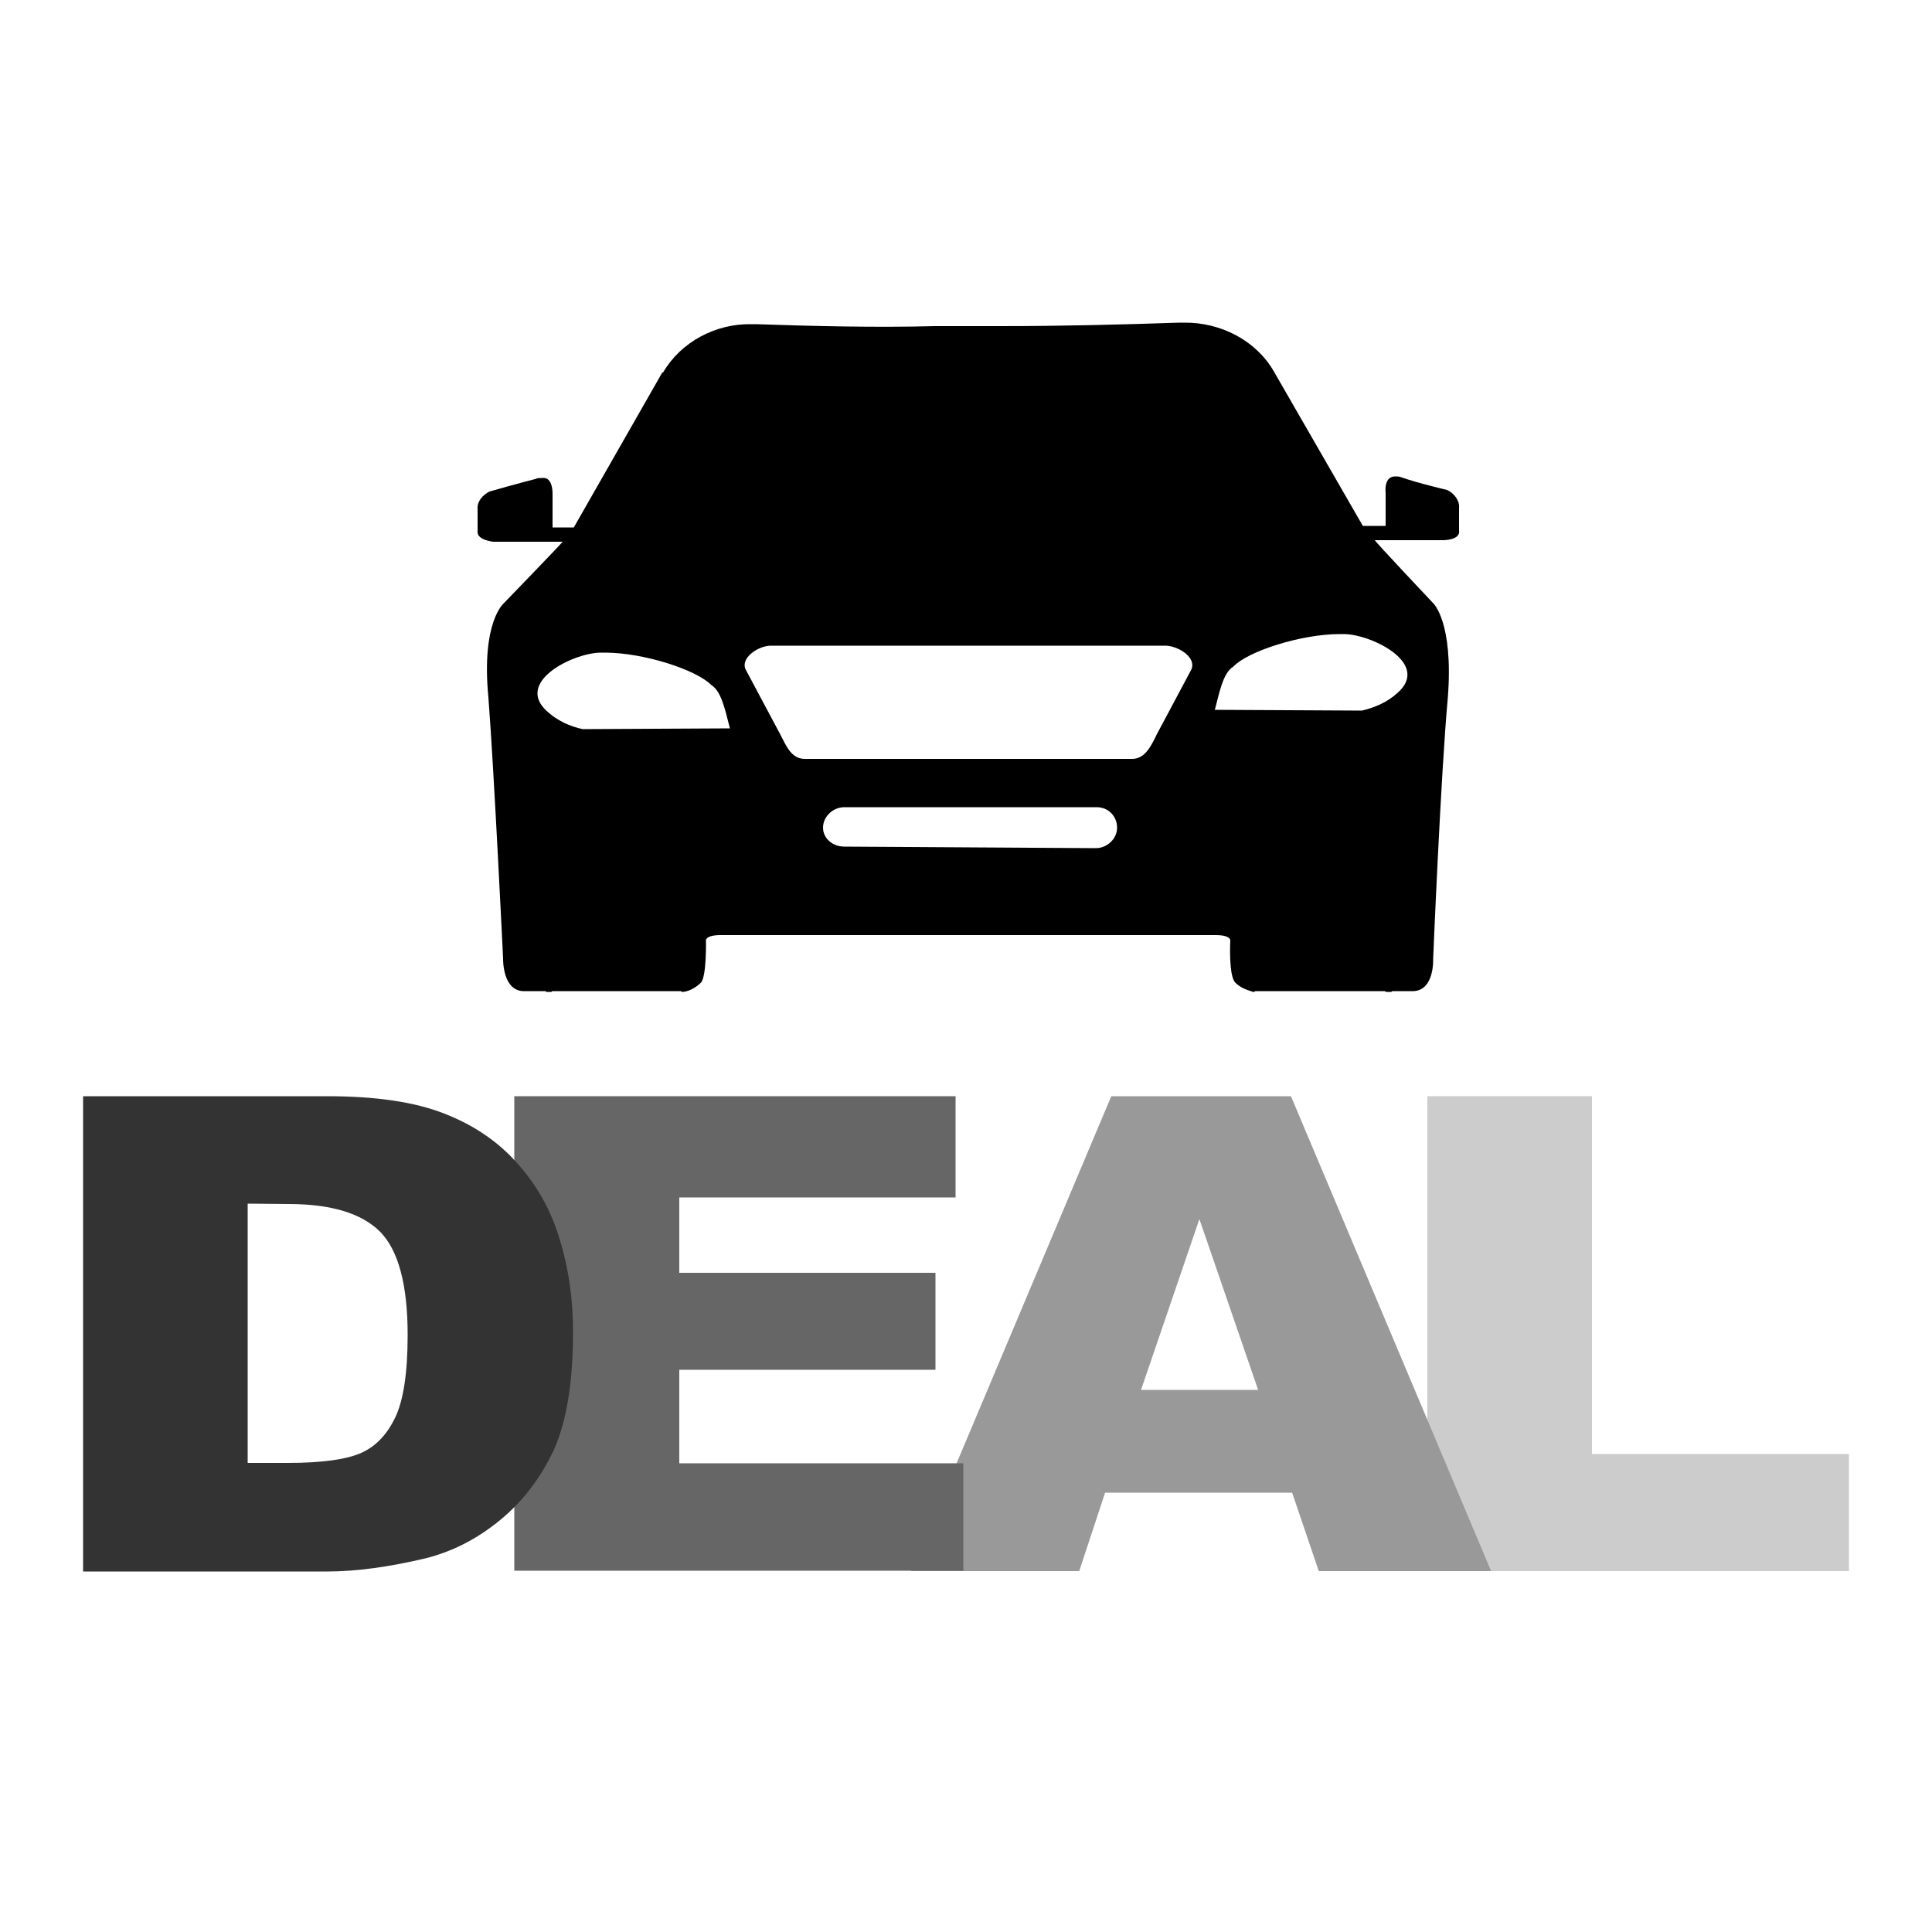
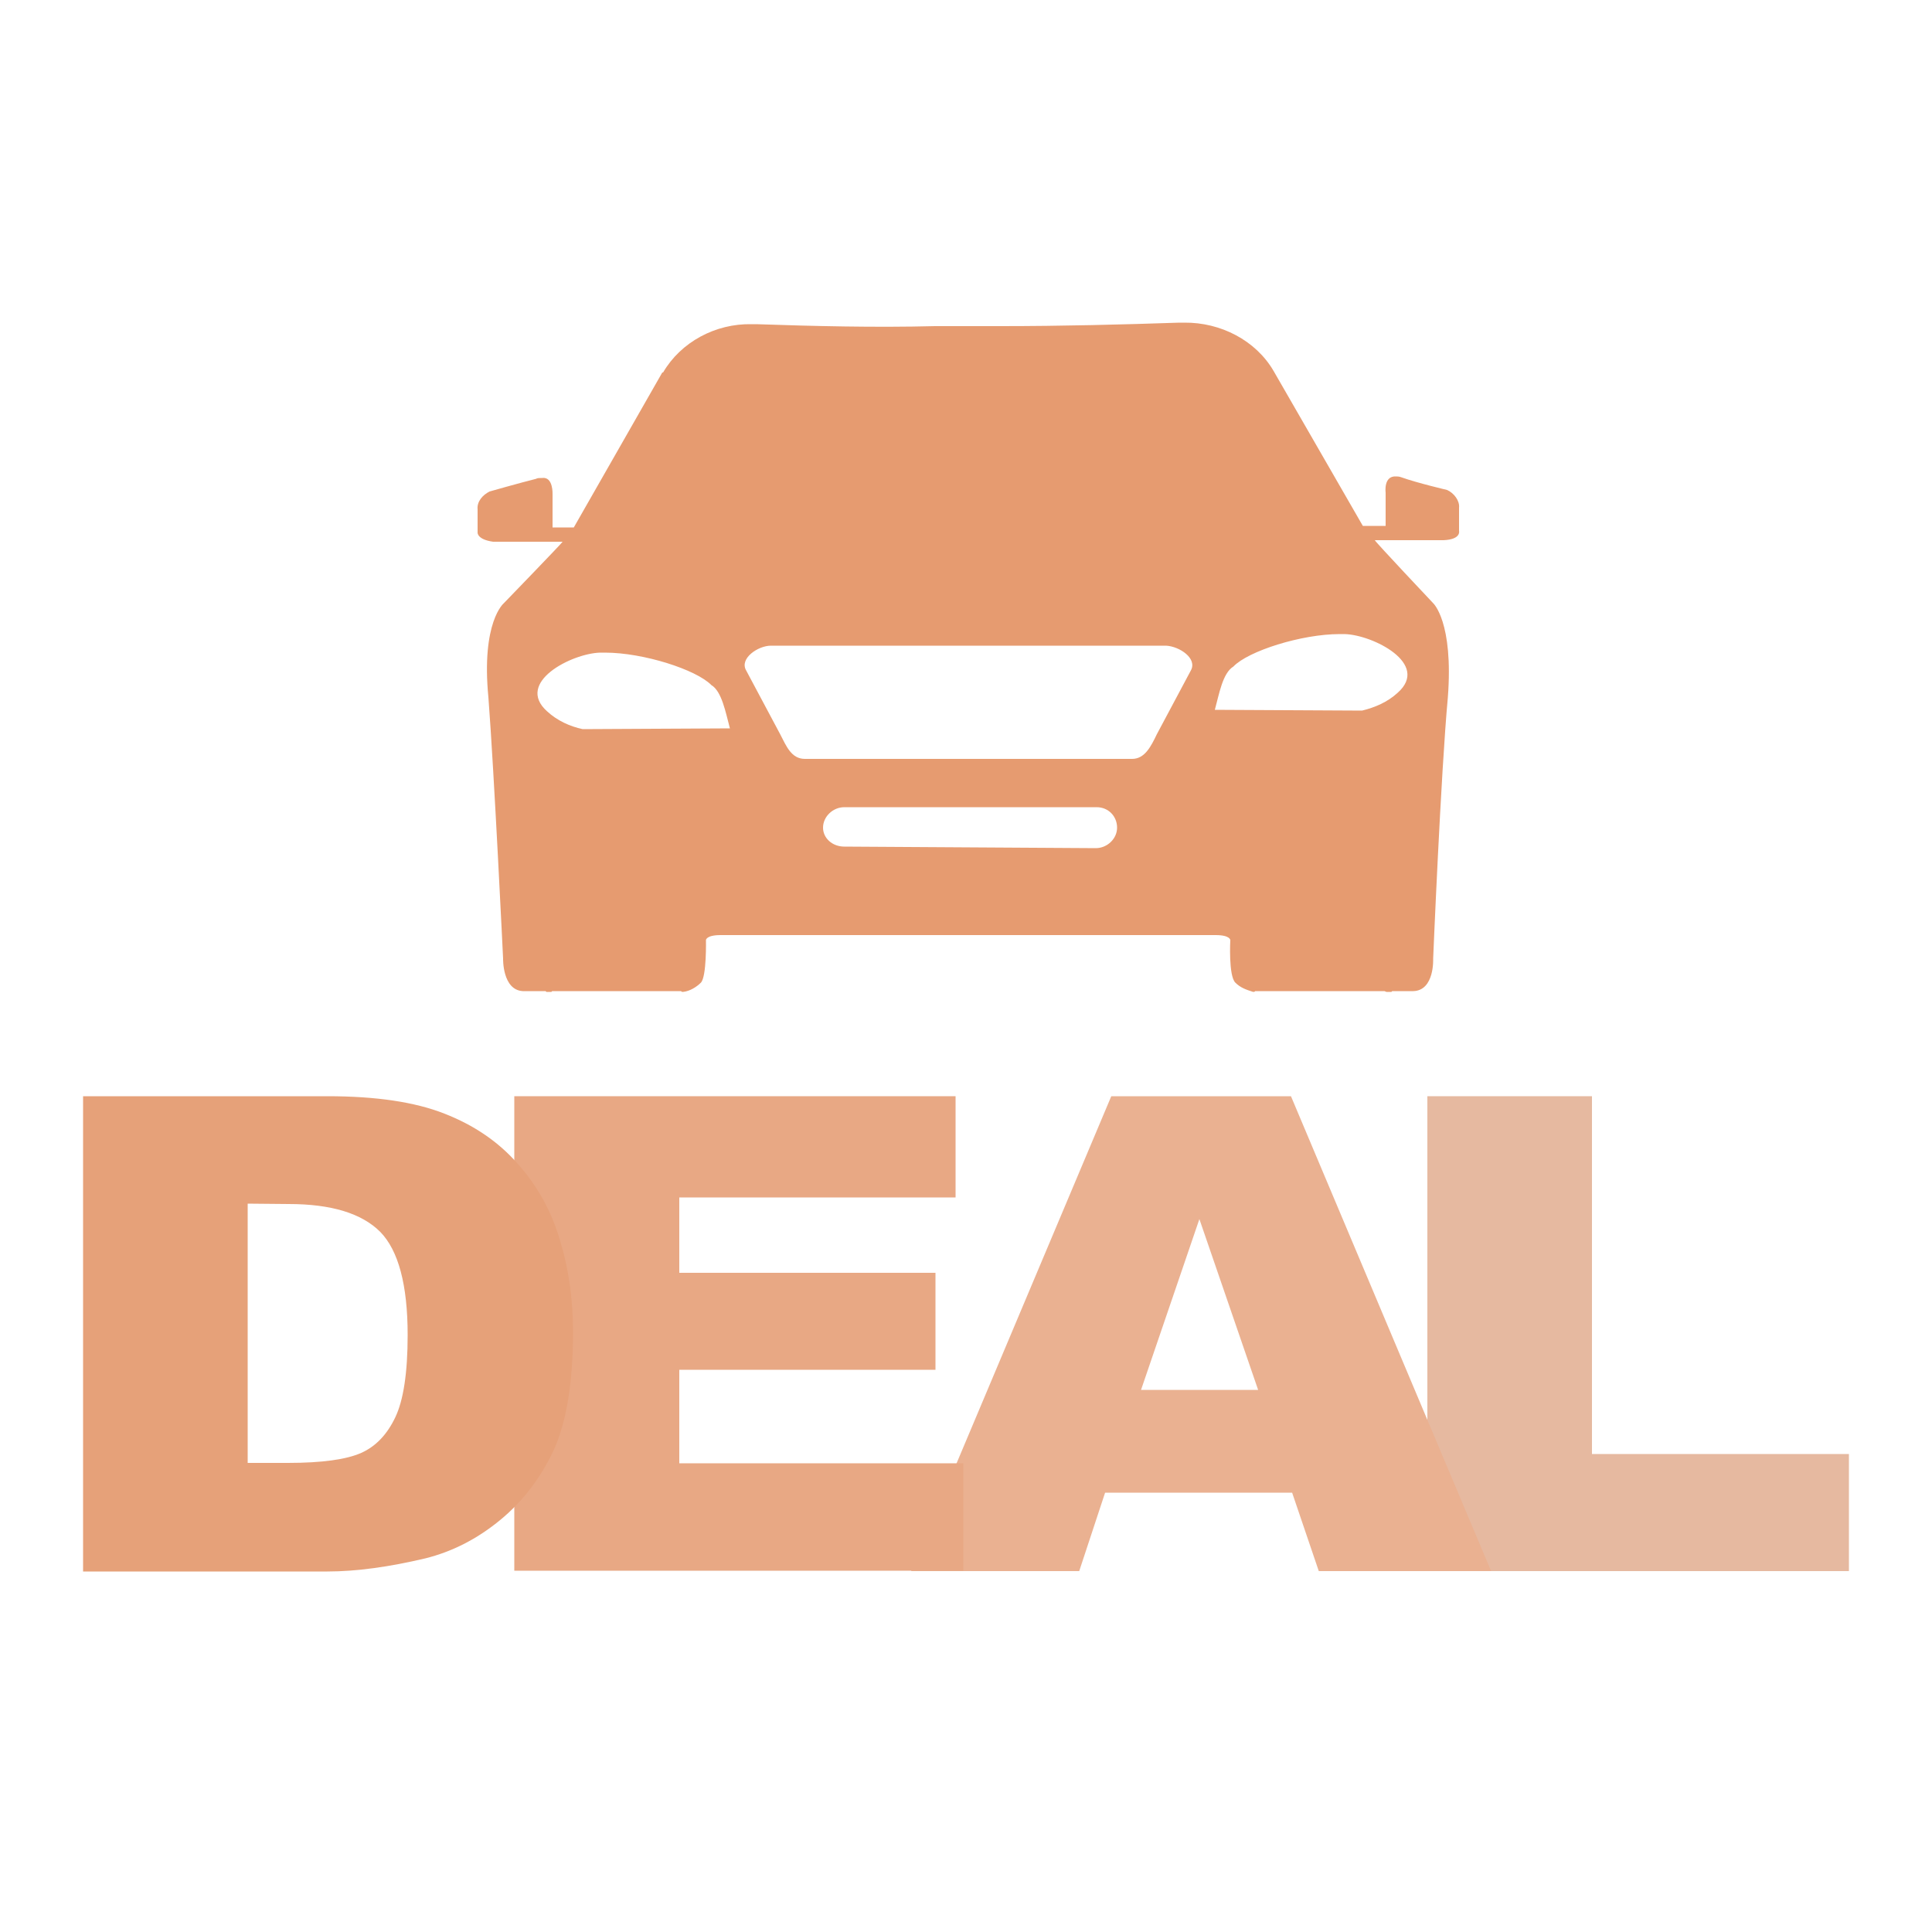
- <svg xmlns="http://www.w3.org/2000/svg" version="1.1" id="master-artboard" x="0px" y="0px" viewBox="0 0 500 500" style="enable-background:new 0 0 500 500;" xml:space="preserve">
-   <style type="text/css">
- 	.st0{fill:#0B2E4D;stroke:#AAAAAA;stroke-width:0.749;stroke-miterlimit:2.998;}
- 	.st1{fill:#CCCCCC;}
- 	.st2{fill:#999999;}
- 	.st3{fill:#666666;}
- 	.st4{fill:#333333;}
- </style>
-   <g transform="matrix(0.9083147, 0, 0, 0.9083147, 0.000009809222, 194.0569)">
-     <path class="st0" d="M221.3,125.9" />
-     <path class="st0" d="M329.1,116.4" />
-     <path class="st0" d="M292.2,23L292.2,23" />
+ <svg xmlns="http://www.w3.org/2000/svg" width="500" height="500" viewBox="0 0 500 500">
+   <g id="Group">
+     <path id="Path" fill="#0b2e4d" stroke="#aaaaaa" stroke-width="0.681" d="M 265.41 214.948 L 265.41 214.948" />
  </g>
-   <path d="M265.4,256.7L265.4,256.7 M195.8,83.9h-1.3c-9.3-0.2-18.3,4.6-22.9,12.5h-0.2l-22.9,40.1H143v-8.6c0,0,0.2-4.6-2.7-4.2  c-0.5,0-1.3,0-1.5,0.2c-4.4,1.1-12.1,3.3-12.1,3.3c-1.8,0.9-3.3,2.6-3.1,4.6v6c0,0-0.2,1.8,4,2.4h18c0,0.2-15.2,15.9-15.2,15.9  s-5.9,4.8-4,24.4c1.5,19.6,3.8,67.6,3.8,67.6s-0.2,8.1,5.1,8.4h5.9l0.2,0.2h1.3l0.2-0.2h33.4c0,0.2,0.2,0.2,0.5,0.2  c1.8-0.2,3.5-1.3,4.6-2.4c1.5-1.6,1.3-11,1.3-11s0-1.3,3.8-1.3h128.1c3.8,0,3.8,1.3,3.8,1.3s-0.5,9.2,1.3,11  c1.3,1.3,2.7,1.8,4.6,2.4c0.2,0,0.5,0,0.5-0.2h33.5l0.5,0.2h1.3l0.2-0.2h5.5c5.5-0.2,5.1-8.4,5.1-8.4s2-48.2,3.8-67.6  c1.5-19.6-3.8-24.4-3.8-24.4s-15.1-16-15.1-16.3h17.8c4.6-0.2,4-2.4,4-2.4v-6c0.2-1.8-1.3-3.8-3.1-4.6c0,0-7.7-1.8-11.9-3.3  c-0.5-0.2-1.1-0.2-1.3-0.2c-3.3-0.2-2.7,4.2-2.7,4.2v8.6h-5.9L329.6,96l0,0c-4.6-7.9-13.7-12.6-23.1-12.5h-1.3  c-14.7,0.5-30.4,0.9-46.2,0.9h-17C226.4,84.8,210.6,84.4,195.8,83.9L195.8,83.9z M218.5,219.1c-3.1,0-5.5-2.2-5.5-4.9l0,0l0,0  c0-2.9,2.6-5.3,5.5-5.3h65.3c3.1,0,5.3,2.4,5.3,5.3l0,0c0,2.9-2.6,5.3-5.5,5.3l0,0L218.5,219.1L218.5,219.1z M208.3,196.4  c-3.5,0-4.8-3.3-6.4-6.4l-8.8-16.5c-1.8-3.1,3.1-6.4,6.4-6.4h102.3c3.5,0.2,8.1,3.3,6.4,6.4l-8.8,16.5c-1.5,3.1-3.1,6.4-6.4,6.4  H208.3z M314.4,183.7c1.1-4,2-9.5,4.8-11.2c3.8-4,17.6-8.4,27.5-8.4h1.3c7.3,0.2,22.2,7.7,13.7,15.2c-2.6,2.4-5.9,3.8-9.2,4.6  L314.4,183.7z M251.1,242L251.1,242 M150.8,188.7c-3.3-0.7-6.6-2.2-9.2-4.6c-8.4-7.5,6.4-15,13.7-15.2h1.3c9.9,0,23.6,4.4,27.5,8.4  c2.7,1.6,3.7,7.1,4.8,11.2L150.8,188.7z" />
-   <g>
-     <path class="st1" d="M369.4,283.7H412v92.6h66.5v30.3H369.4V283.7z" />
-     <path class="st2" d="M325.6,359.7l-15.2-44.2l-15.1,44.2H325.6z M334.4,386.3H286l-6.7,20.3h-43.5l51.8-122.9h46.5l51.8,122.9   h-44.6L334.4,386.3z" />
-     <path class="st3" d="M133.1,283.7h114.2v26.2h-71.5v19.5h66.3v25.1h-66.3v24.2h73.5v27.8H133.1V283.7z" />
-     <path class="st4" d="M21.5,283.7h63.3c12.5,0,22.6,1.5,30.2,4.5c7.7,3,14,7.3,19,13c5,5.6,8.7,12.2,10.9,19.7   c2.3,7.5,3.4,15.4,3.4,23.8c0,13.1-1.7,23.3-5,30.6c-3.4,7.2-8,13.3-14,18.2c-6,4.9-12.4,8.1-19.2,9.8c-9.3,2.2-17.8,3.4-25.4,3.4   H21.5V283.7z M64.1,311.5v67.1h10.4c8.9,0,15.2-0.9,19-2.6s6.7-4.8,8.8-9.2c2.1-4.4,3.2-11.5,3.2-21.3c0-13-2.4-21.9-7.1-26.7   c-4.8-4.8-12.7-7.2-23.7-7.2L64.1,311.5L64.1,311.5z" />
+   <path id="path1" fill="#e69b70" stroke="none" d="M 265.4 256.7 L 265.4 256.7 M 195.8 83.9 L 194.5 83.9 C 185.2 83.7 176.2 88.5 171.6 96.4 L 171.4 96.4 L 148.5 136.5 L 143 136.5 L 143 127.9 C 143 127.9 143.2 123.3 140.3 123.7 C 139.8 123.7 139 123.7 138.8 123.9 C 134.4 125 126.7 127.2 126.7 127.2 C 124.9 128.1 123.4 129.8 123.6 131.8 L 123.6 137.8 C 123.6 137.8 123.4 139.6 127.6 140.2 L 145.6 140.2 C 145.6 140.4 130.4 156.1 130.4 156.1 C 130.4 156.1 124.5 160.9 126.4 180.5 C 127.9 200.1 130.2 248.1 130.2 248.1 C 130.2 248.1 130 256.2 135.3 256.5 L 141.2 256.5 L 141.4 256.7 L 142.7 256.7 L 142.9 256.5 L 176.3 256.5 C 176.3 256.7 176.5 256.7 176.8 256.7 C 178.6 256.5 180.3 255.4 181.4 254.3 C 182.9 252.7 182.7 243.3 182.7 243.3 C 182.7 243.3 182.7 242 186.5 242 L 314.6 242 C 318.4 242 318.4 243.3 318.4 243.3 C 318.4 243.3 317.9 252.5 319.7 254.3 C 321 255.6 322.4 256.1 324.3 256.7 C 324.5 256.7 324.8 256.7 324.8 256.5 L 358.3 256.5 L 358.8 256.7 L 360.1 256.7 L 360.3 256.5 L 365.8 256.5 C 371.3 256.3 370.9 248.1 370.9 248.1 C 370.9 248.1 372.9 199.9 374.7 180.5 C 376.2 160.9 370.9 156.1 370.9 156.1 C 370.9 156.1 355.8 140.1 355.8 139.8 L 373.6 139.8 C 378.2 139.6 377.6 137.4 377.6 137.4 L 377.6 131.4 C 377.8 129.6 376.3 127.6 374.5 126.8 C 374.5 126.8 366.8 125 362.6 123.5 C 362.1 123.3 361.5 123.3 361.3 123.3 C 358 123.1 358.6 127.5 358.6 127.5 L 358.6 136.1 L 352.7 136.1 L 329.6 96 L 329.6 96 C 325 88.1 315.9 83.4 306.5 83.5 L 305.2 83.5 C 290.5 84 274.8 84.4 259 84.4 L 242 84.4 C 226.4 84.8 210.6 84.4 195.8 83.9 L 195.8 83.9 Z M 218.5 219.1 C 215.4 219.1 213 216.9 213 214.2 L 213 214.2 L 213 214.2 C 213 211.3 215.6 208.9 218.5 208.9 L 283.8 208.9 C 286.9 208.9 289.1 211.3 289.1 214.2 L 289.1 214.2 C 289.1 217.1 286.5 219.5 283.6 219.5 L 283.6 219.5 L 218.5 219.1 L 218.5 219.1 Z M 208.3 196.4 C 204.8 196.4 203.5 193.1 201.9 190 L 193.1 173.5 C 191.3 170.4 196.2 167.1 199.5 167.1 L 301.8 167.1 C 305.3 167.3 309.9 170.4 308.2 173.5 L 299.4 190 C 297.9 193.1 296.3 196.4 293 196.4 L 208.3 196.4 Z M 314.4 183.7 C 315.5 179.7 316.4 174.2 319.2 172.5 C 323 168.5 336.8 164.1 346.7 164.1 L 348 164.1 C 355.3 164.3 370.2 171.8 361.7 179.3 C 359.1 181.7 355.8 183.1 352.5 183.9 L 314.4 183.7 Z M 251.1 242 L 251.1 242 M 150.8 188.7 C 147.5 188 144.2 186.5 141.6 184.1 C 133.2 176.6 148 169.1 155.3 168.9 L 156.6 168.9 C 166.5 168.9 180.2 173.3 184.1 177.3 C 186.8 178.9 187.8 184.4 188.9 188.5 L 150.8 188.7 Z" />
+   <g id="g1">
+     <path id="path2" fill="#e6b9a0" stroke="none" d="M 369.4 283.7 L 412 283.7 L 412 376.3 L 478.5 376.3 L 478.5 406.6 L 369.4 406.6 L 369.4 283.7 Z" />
+     <path id="path3" fill="#eab191" stroke="none" d="M 325.6 359.7 L 310.4 315.5 L 295.3 359.7 L 325.6 359.7 Z M 334.4 386.3 L 286 386.3 L 279.3 406.6 L 235.8 406.6 L 287.6 283.7 L 334.1 283.7 L 385.9 406.6 L 341.3 406.6 L 334.4 386.3 Z" />
+     <path id="path4" fill="#e8a884" stroke="none" d="M 133.1 283.7 L 247.3 283.7 L 247.3 309.9 L 175.8 309.9 L 175.8 329.4 L 242.1 329.4 L 242.1 354.5 L 175.8 354.5 L 175.8 378.7 L 249.3 378.7 L 249.3 406.5 L 133.1 406.5 L 133.1 283.7 Z" />
+     <path id="path5" fill="#e6a179" stroke="none" d="M 21.5 283.7 L 84.8 283.7 C 97.3 283.7 107.4 285.2 115 288.2 C 122.7 291.2 129 295.5 134 301.2 C 139 306.8 142.7 313.4 144.9 320.9 C 147.2 328.4 148.3 336.3 148.3 344.7 C 148.3 357.8 146.6 368 143.3 375.3 C 139.9 382.5 135.3 388.6 129.3 393.5 C 123.3 398.4 116.9 401.6 110.1 403.3 C 100.8 405.5 92.3 406.7 84.7 406.7 L 21.5 406.7 L 21.5 283.7 Z M 64.1 311.5 L 64.1 378.6 L 74.5 378.6 C 83.4 378.6 89.7 377.7 93.5 376 C 97.3 374.3 100.2 371.2 102.3 366.8 C 104.4 362.4 105.5 355.3 105.5 345.5 C 105.5 332.5 103.1 323.6 98.4 318.8 C 93.6 314 85.7 311.6 74.7 311.6 L 64.1 311.5 L 64.1 311.5 Z" />
  </g>
</svg>
